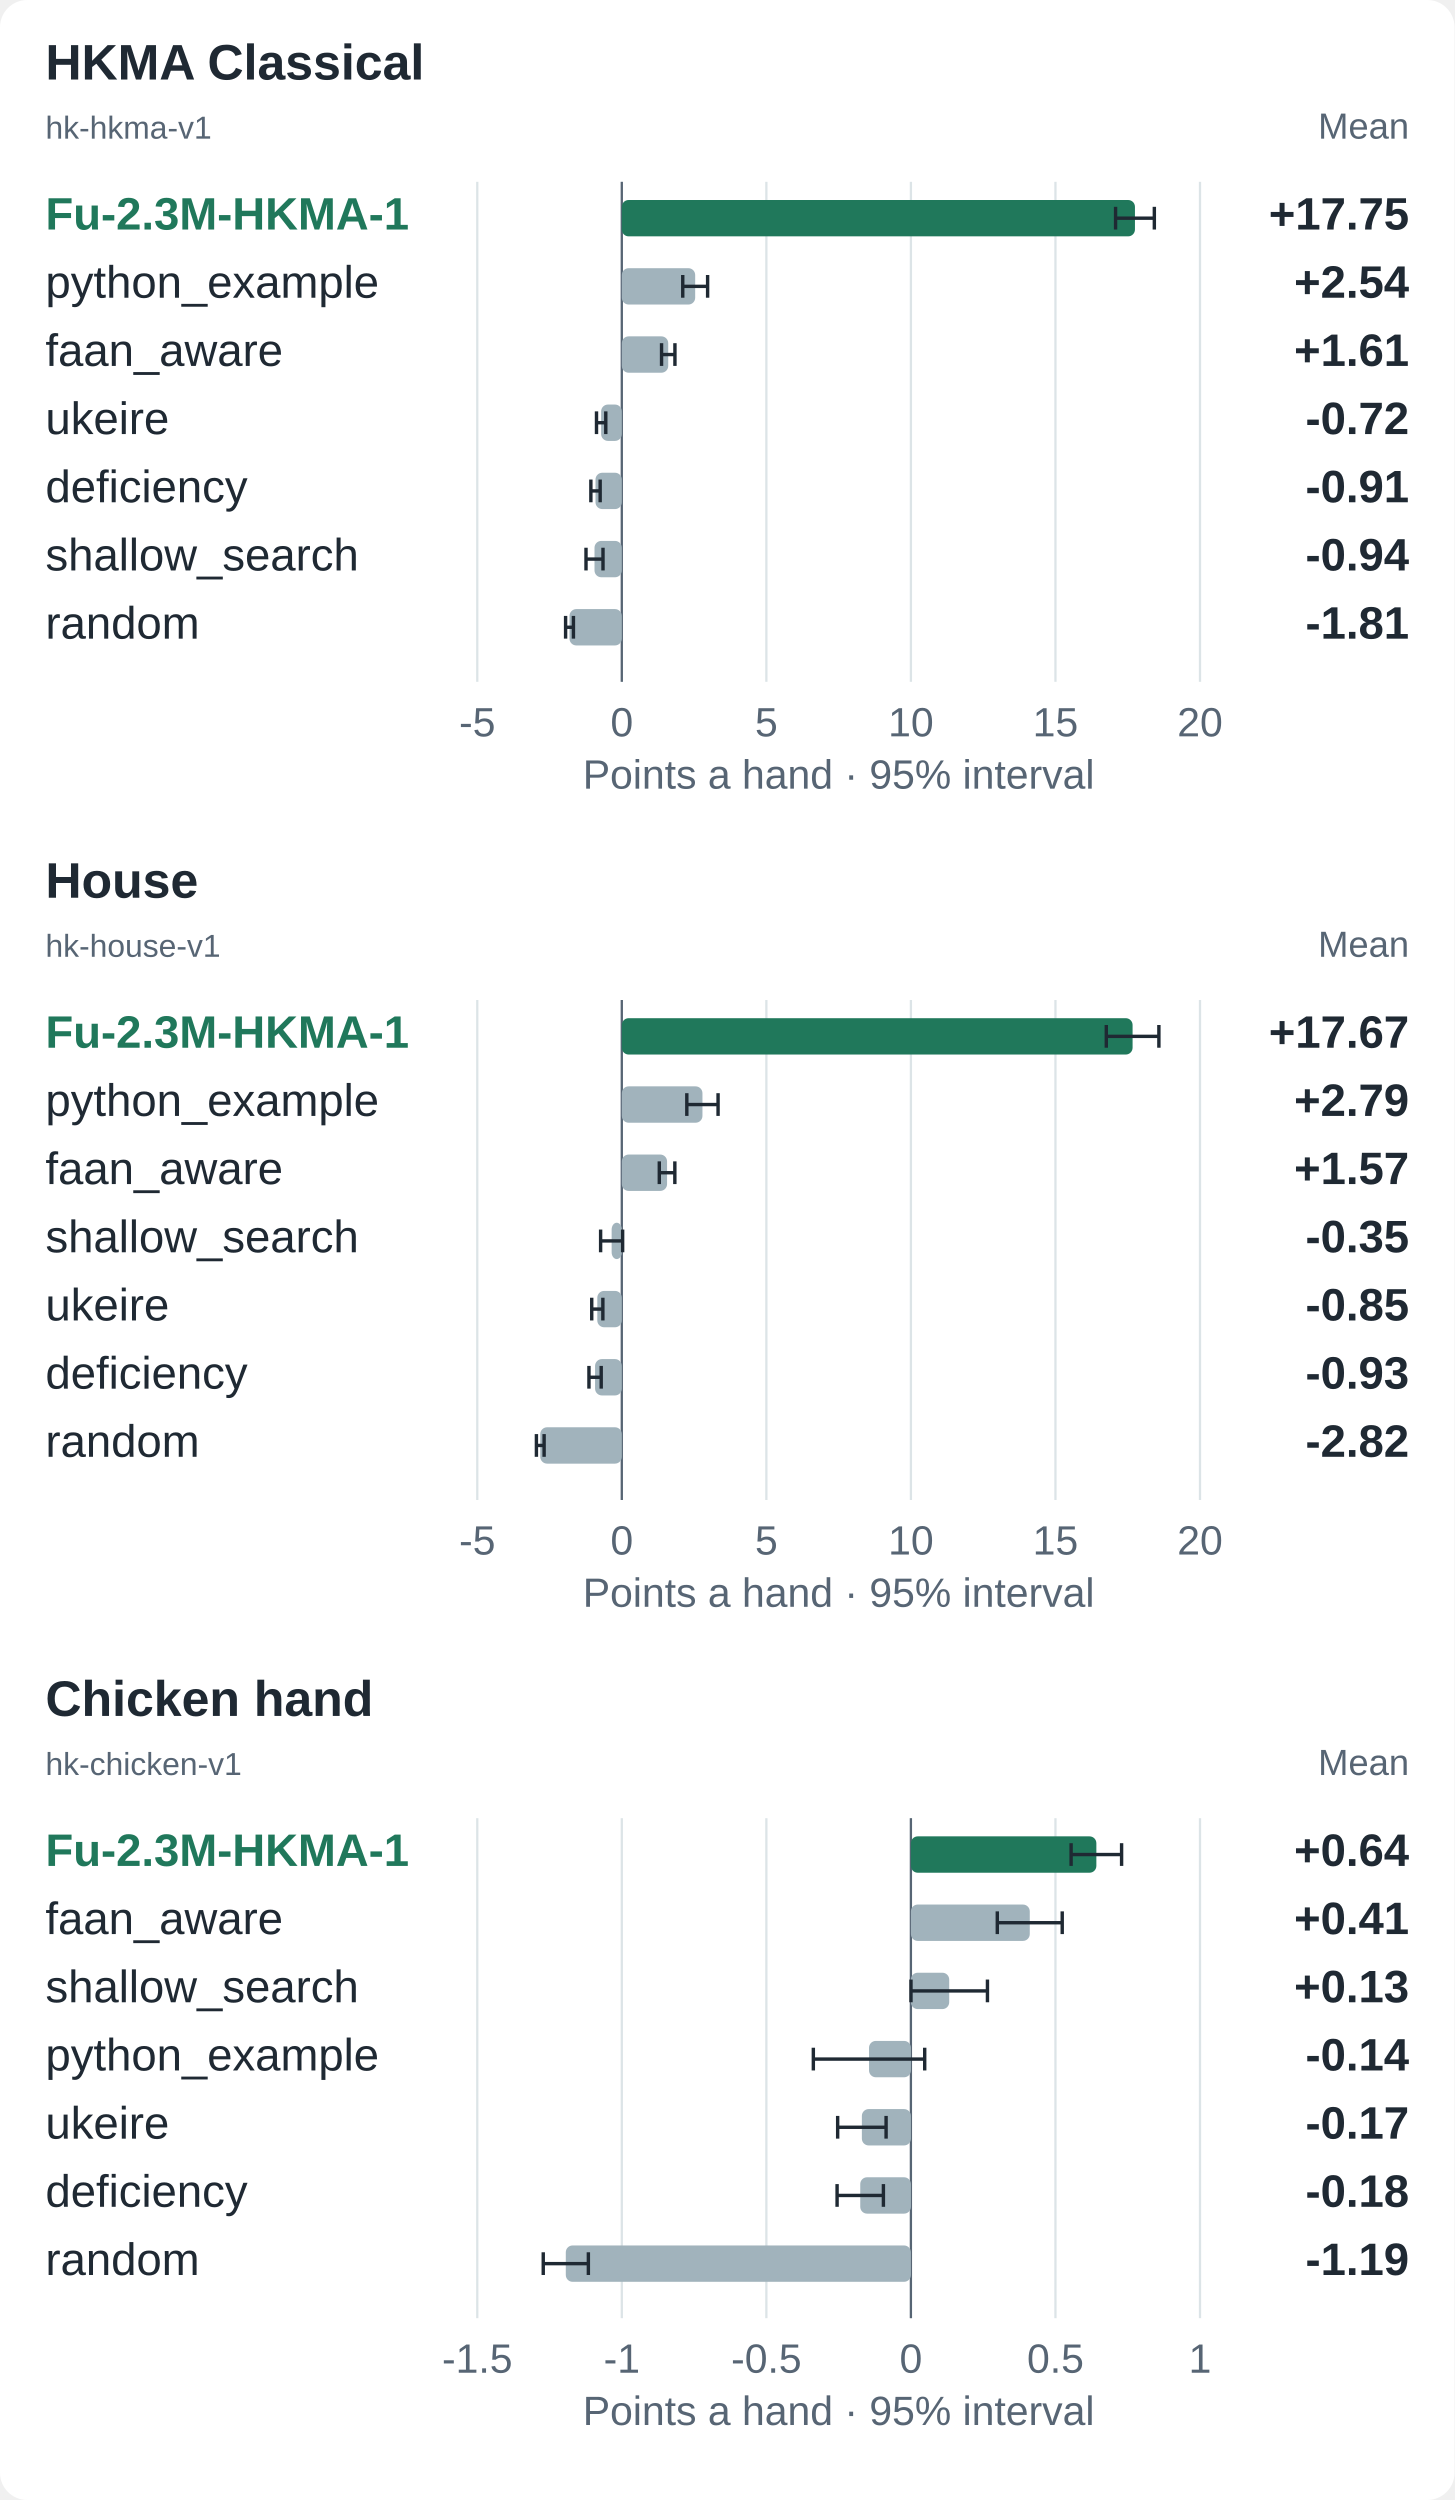
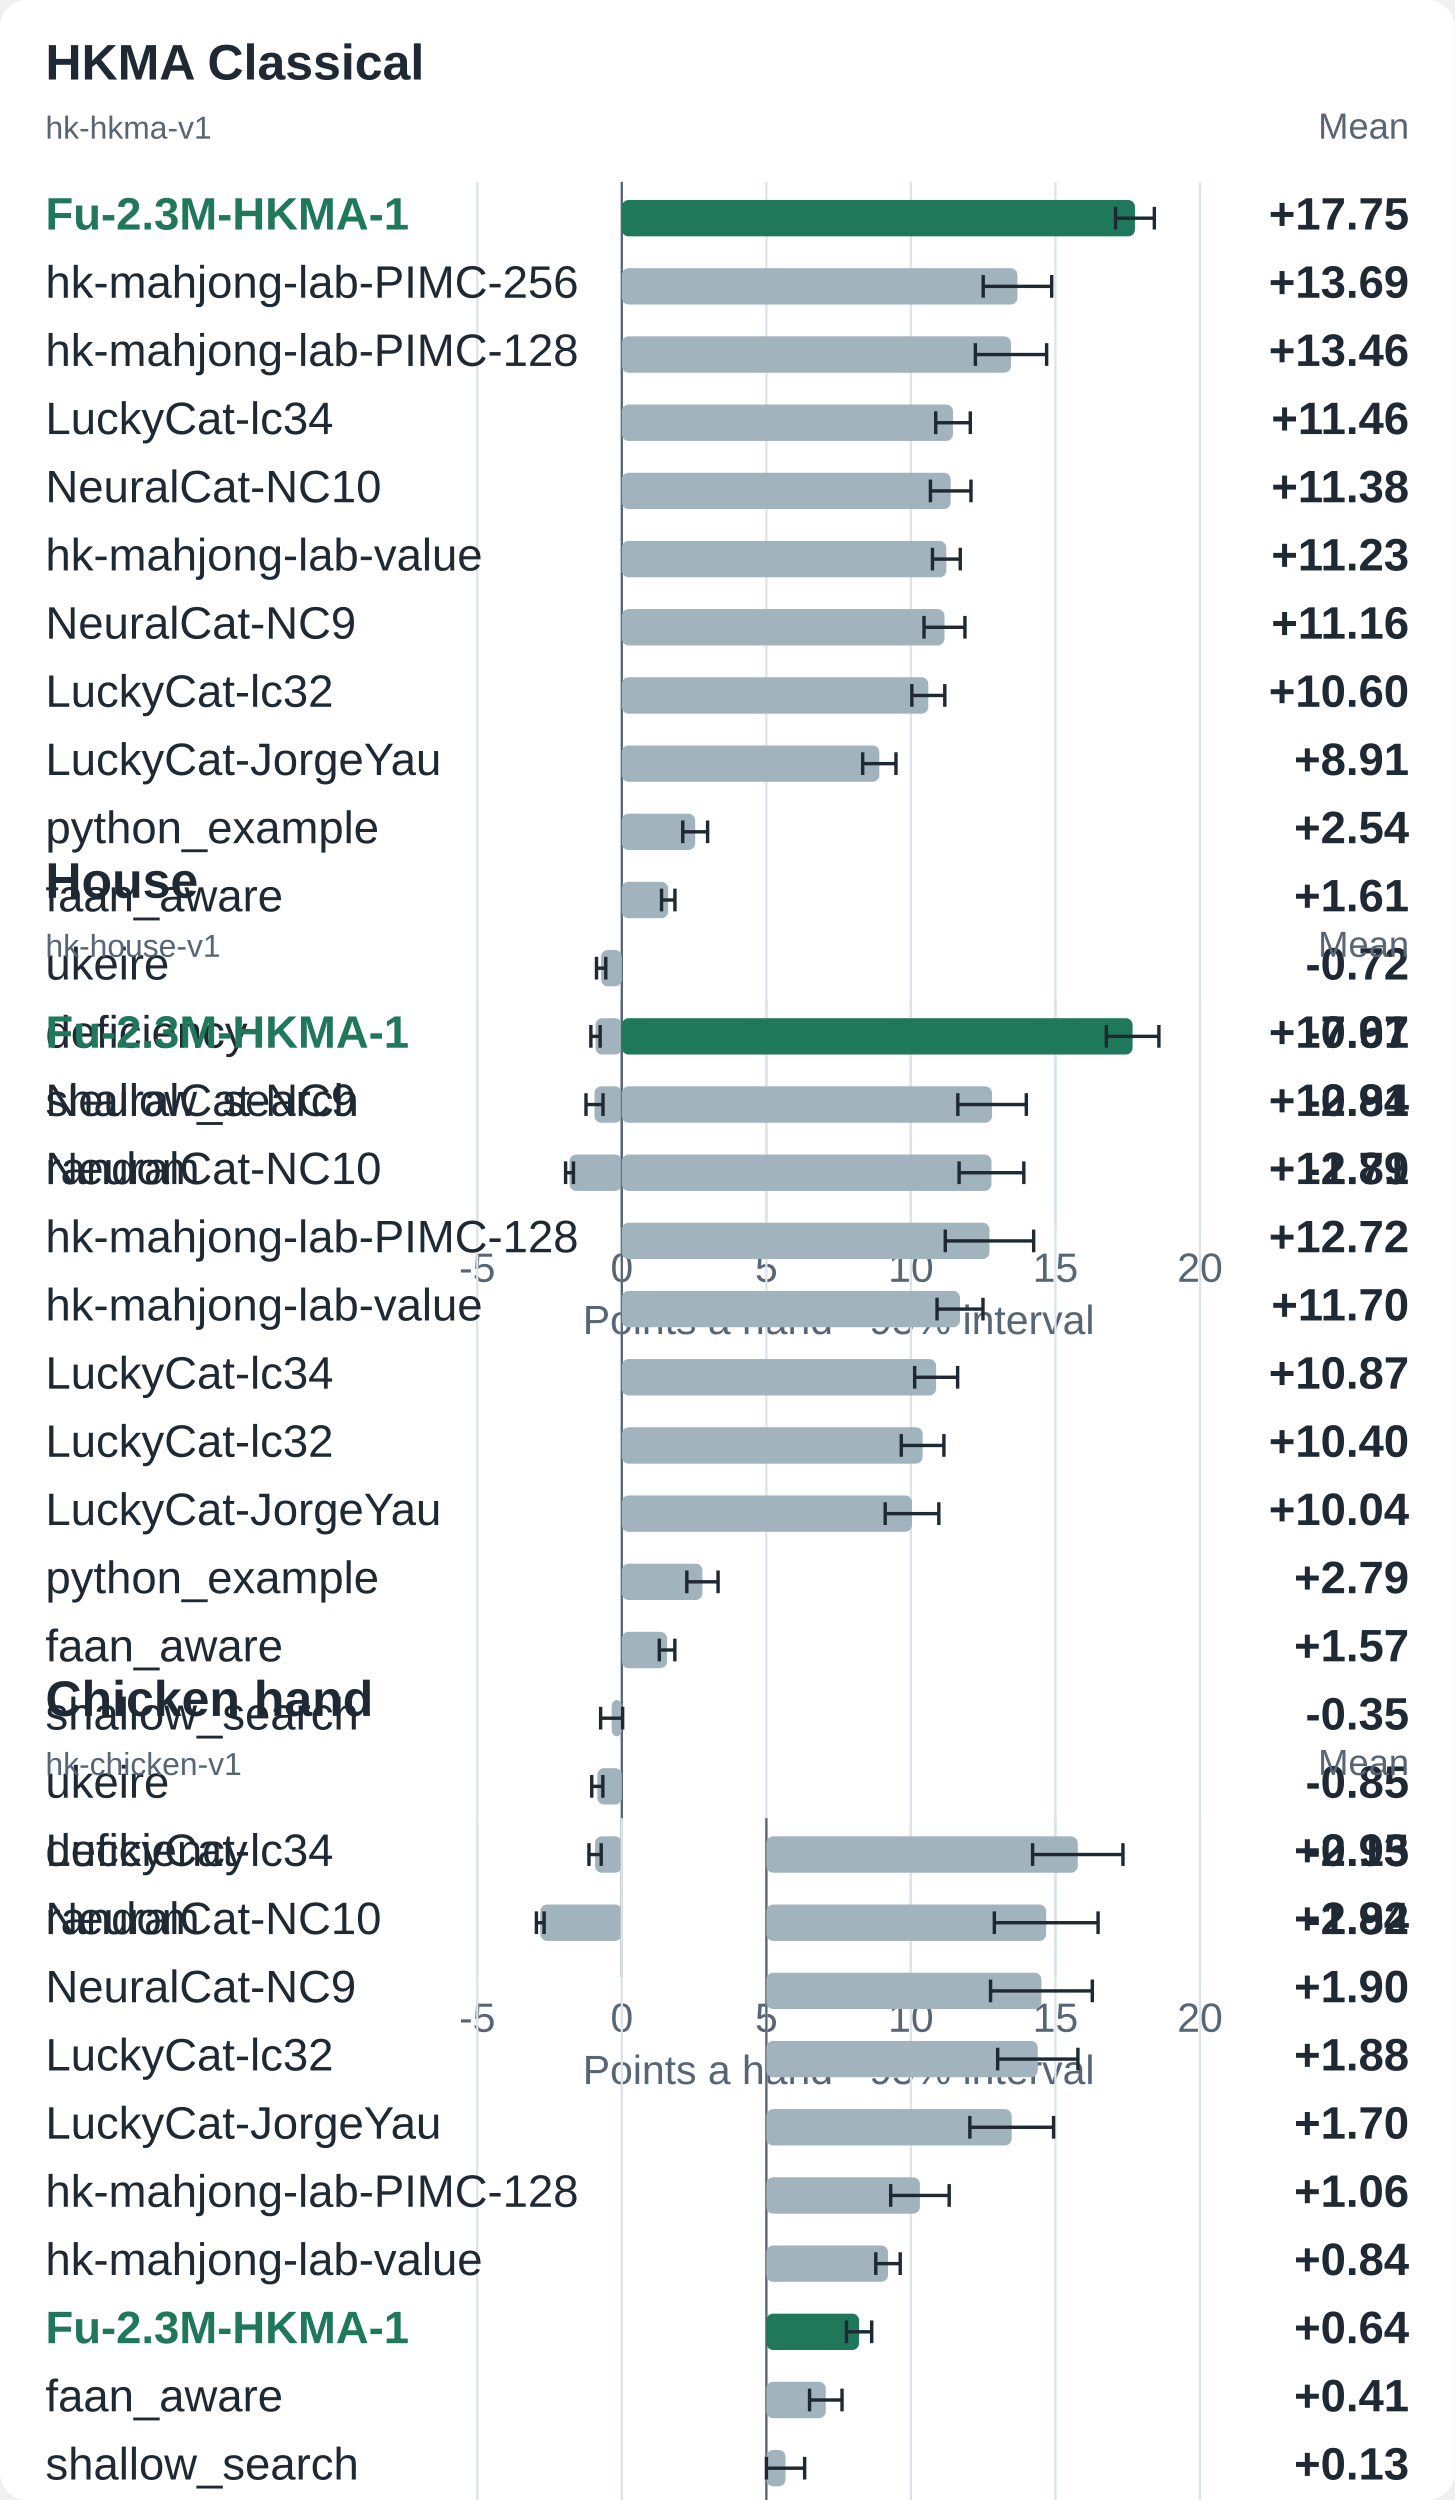
<svg xmlns="http://www.w3.org/2000/svg" viewBox="0 0 640 1100" role="img" aria-labelledby="chart-title chart-desc">
  <rect width="640" height="1100" rx="12" fill="#ffffff" />
  <g font-family="-apple-system,BlinkMacSystemFont,Segoe UI,Arial,sans-serif" fill="#1f2933">
    <text x="20" y="35" font-size="22" font-weight="700">HKMA Classical</text>
    <text x="20" y="61" font-size="14" fill="#576574">hk-hkma-v1</text>
    <text x="620" y="61" font-size="16" text-anchor="end" fill="#576574">Mean</text>
-     <path d="M210.00 80V300" stroke="#dce4e7" />
-     <text x="210.00" y="324" font-size="18" text-anchor="middle" fill="#576574">-5</text>
-     <path d="M273.60 80V300" stroke="#dce4e7" />
-     <text x="273.60" y="324" font-size="18" text-anchor="middle" fill="#576574">0</text>
-     <path d="M337.20 80V300" stroke="#dce4e7" />
-     <text x="337.20" y="324" font-size="18" text-anchor="middle" fill="#576574">5</text>
-     <path d="M400.80 80V300" stroke="#dce4e7" />
-     <text x="400.80" y="324" font-size="18" text-anchor="middle" fill="#576574">10</text>
-     <path d="M464.40 80V300" stroke="#dce4e7" />
-     <text x="464.40" y="324" font-size="18" text-anchor="middle" fill="#576574">15</text>
-     <path d="M528.00 80V300" stroke="#dce4e7" />
-     <text x="528.00" y="324" font-size="18" text-anchor="middle" fill="#576574">20</text>
-     <path d="M273.60 80V300" stroke="#576574" />
+     <path d="M210.00 80V540" stroke="#dce4e7" />
+     <text x="210.00" y="564" font-size="18" text-anchor="middle" fill="#576574">-5</text>
+     <path d="M273.60 80V540" stroke="#dce4e7" />
+     <text x="273.60" y="564" font-size="18" text-anchor="middle" fill="#576574">0</text>
+     <path d="M337.20 80V540" stroke="#dce4e7" />
+     <text x="337.20" y="564" font-size="18" text-anchor="middle" fill="#576574">5</text>
+     <path d="M400.80 80V540" stroke="#dce4e7" />
+     <text x="400.80" y="564" font-size="18" text-anchor="middle" fill="#576574">10</text>
+     <path d="M464.40 80V540" stroke="#dce4e7" />
+     <text x="464.40" y="564" font-size="18" text-anchor="middle" fill="#576574">15</text>
+     <path d="M528.00 80V540" stroke="#dce4e7" />
+     <text x="528.00" y="564" font-size="18" text-anchor="middle" fill="#576574">20</text>
+     <path d="M273.60 80V540" stroke="#576574" />
    <text x="20" y="101" font-size="20" fill="#20785b" font-weight="700">Fu-2.3M-HKMA-1</text>
    <g>
      <rect x="273.60" y="88" width="225.78" height="16" rx="3" fill="#20785b" />
      <path d="M490.85 96H507.91M490.85 91v10M507.91 91v10" stroke="#1f2933" stroke-width="1.5" />
    </g>
    <text x="620" y="101" font-size="20" text-anchor="end" font-weight="600">+17.75</text>
-     <text x="20" y="131" font-size="20" fill="#1f2933" font-weight="400">python_example</text>
-     <g>
-       <rect x="273.60" y="118" width="32.28" height="16" rx="3" fill="#a1b3bc" />
-       <path d="M300.41 126H311.35M300.41 121v10M311.35 121v10" stroke="#1f2933" stroke-width="1.5" />
-     </g>
-     <text x="620" y="131" font-size="20" text-anchor="end" font-weight="600">+2.54</text>
-     <text x="20" y="161" font-size="20" fill="#1f2933" font-weight="400">faan_aware</text>
-     <g>
-       <rect x="273.60" y="148" width="20.42" height="16" rx="3" fill="#a1b3bc" />
-       <path d="M291.08 156H296.97M291.08 151v10M296.97 151v10" stroke="#1f2933" stroke-width="1.5" />
-     </g>
-     <text x="620" y="161" font-size="20" text-anchor="end" font-weight="600">+1.61</text>
-     <text x="20" y="191" font-size="20" fill="#1f2933" font-weight="400">ukeire</text>
-     <g>
-       <rect x="264.50" y="178" width="9.10" height="16" rx="3" fill="#a1b3bc" />
-       <path d="M262.46 186H266.54M262.46 181v10M266.54 181v10" stroke="#1f2933" stroke-width="1.5" />
-     </g>
-     <text x="620" y="191" font-size="20" text-anchor="end" font-weight="600">-0.72</text>
-     <text x="20" y="221" font-size="20" fill="#1f2933" font-weight="400">deficiency</text>
-     <g>
-       <rect x="262.02" y="208" width="11.58" height="16" rx="3" fill="#a1b3bc" />
-       <path d="M259.98 216H264.07M259.98 211v10M264.07 211v10" stroke="#1f2933" stroke-width="1.5" />
-     </g>
-     <text x="620" y="221" font-size="20" text-anchor="end" font-weight="600">-0.91</text>
-     <text x="20" y="251" font-size="20" fill="#1f2933" font-weight="400">shallow_search</text>
-     <g>
-       <rect x="261.58" y="238" width="12.02" height="16" rx="3" fill="#a1b3bc" />
-       <path d="M257.84 246H265.32M257.84 241v10M265.32 241v10" stroke="#1f2933" stroke-width="1.5" />
-     </g>
-     <text x="620" y="251" font-size="20" text-anchor="end" font-weight="600">-0.94</text>
-     <text x="20" y="281" font-size="20" fill="#1f2933" font-weight="400">random</text>
-     <g>
-       <rect x="250.58" y="268" width="23.02" height="16" rx="3" fill="#a1b3bc" />
-       <path d="M248.86 276H252.31M248.86 271v10M252.31 271v10" stroke="#1f2933" stroke-width="1.5" />
-     </g>
-     <text x="620" y="281" font-size="20" text-anchor="end" font-weight="600">-1.81</text>
-     <text x="369" y="347" font-size="18" text-anchor="middle" fill="#576574">Points a hand · 95% interval</text>
+     <text x="20" y="131" font-size="20" fill="#1f2933" font-weight="400">hk-mahjong-lab-PIMC-256</text>
+     <g>
+       <rect x="273.60" y="118" width="174.07" height="16" rx="3" fill="#a1b3bc" />
+       <path d="M432.61 126H462.74M432.61 121v10M462.74 121v10" stroke="#1f2933" stroke-width="1.5" />
+     </g>
+     <text x="620" y="131" font-size="20" text-anchor="end" font-weight="600">+13.69</text>
+     <text x="20" y="161" font-size="20" fill="#1f2933" font-weight="400">hk-mahjong-lab-PIMC-128</text>
+     <g>
+       <rect x="273.60" y="148" width="171.24" height="16" rx="3" fill="#a1b3bc" />
+       <path d="M429.16 156H460.52M429.16 151v10M460.52 151v10" stroke="#1f2933" stroke-width="1.5" />
+     </g>
+     <text x="620" y="161" font-size="20" text-anchor="end" font-weight="600">+13.46</text>
+     <text x="20" y="191" font-size="20" fill="#1f2933" font-weight="400">LuckyCat-lc34</text>
+     <g>
+       <rect x="273.60" y="178" width="145.72" height="16" rx="3" fill="#a1b3bc" />
+       <path d="M411.71 186H426.93M411.71 181v10M426.93 181v10" stroke="#1f2933" stroke-width="1.5" />
+     </g>
+     <text x="620" y="191" font-size="20" text-anchor="end" font-weight="600">+11.46</text>
+     <text x="20" y="221" font-size="20" fill="#1f2933" font-weight="400">NeuralCat-NC10</text>
+     <g>
+       <rect x="273.60" y="208" width="144.71" height="16" rx="3" fill="#a1b3bc" />
+       <path d="M409.39 216H427.23M409.39 211v10M427.23 211v10" stroke="#1f2933" stroke-width="1.5" />
+     </g>
+     <text x="620" y="221" font-size="20" text-anchor="end" font-weight="600">+11.38</text>
+     <text x="20" y="251" font-size="20" fill="#1f2933" font-weight="400">hk-mahjong-lab-value</text>
+     <g>
+       <rect x="273.60" y="238" width="142.79" height="16" rx="3" fill="#a1b3bc" />
+       <path d="M410.28 246H422.51M410.28 241v10M422.51 241v10" stroke="#1f2933" stroke-width="1.5" />
+     </g>
+     <text x="620" y="251" font-size="20" text-anchor="end" font-weight="600">+11.23</text>
+     <text x="20" y="281" font-size="20" fill="#1f2933" font-weight="400">NeuralCat-NC9</text>
+     <g>
+       <rect x="273.60" y="268" width="141.97" height="16" rx="3" fill="#a1b3bc" />
+       <path d="M406.57 276H424.57M406.57 271v10M424.57 271v10" stroke="#1f2933" stroke-width="1.5" />
+     </g>
+     <text x="620" y="281" font-size="20" text-anchor="end" font-weight="600">+11.16</text>
+     <text x="20" y="311" font-size="20" fill="#1f2933" font-weight="400">LuckyCat-lc32</text>
+     <g>
+       <rect x="273.60" y="298" width="134.86" height="16" rx="3" fill="#a1b3bc" />
+       <path d="M401.21 306H415.71M401.21 301v10M415.71 301v10" stroke="#1f2933" stroke-width="1.5" />
+     </g>
+     <text x="620" y="311" font-size="20" text-anchor="end" font-weight="600">+10.60</text>
+     <text x="20" y="341" font-size="20" fill="#1f2933" font-weight="400">LuckyCat-JorgeYau</text>
+     <g>
+       <rect x="273.60" y="328" width="113.30" height="16" rx="3" fill="#a1b3bc" />
+       <path d="M379.58 336H394.23M379.58 331v10M394.23 331v10" stroke="#1f2933" stroke-width="1.5" />
+     </g>
+     <text x="620" y="341" font-size="20" text-anchor="end" font-weight="600">+8.91</text>
+     <text x="20" y="371" font-size="20" fill="#1f2933" font-weight="400">python_example</text>
+     <g>
+       <rect x="273.60" y="358" width="32.28" height="16" rx="3" fill="#a1b3bc" />
+       <path d="M300.41 366H311.35M300.41 361v10M311.35 361v10" stroke="#1f2933" stroke-width="1.5" />
+     </g>
+     <text x="620" y="371" font-size="20" text-anchor="end" font-weight="600">+2.54</text>
+     <text x="20" y="401" font-size="20" fill="#1f2933" font-weight="400">faan_aware</text>
+     <g>
+       <rect x="273.60" y="388" width="20.42" height="16" rx="3" fill="#a1b3bc" />
+       <path d="M291.08 396H296.97M291.08 391v10M296.97 391v10" stroke="#1f2933" stroke-width="1.5" />
+     </g>
+     <text x="620" y="401" font-size="20" text-anchor="end" font-weight="600">+1.61</text>
+     <text x="20" y="431" font-size="20" fill="#1f2933" font-weight="400">ukeire</text>
+     <g>
+       <rect x="264.50" y="418" width="9.10" height="16" rx="3" fill="#a1b3bc" />
+       <path d="M262.46 426H266.54M262.46 421v10M266.54 421v10" stroke="#1f2933" stroke-width="1.5" />
+     </g>
+     <text x="620" y="431" font-size="20" text-anchor="end" font-weight="600">-0.72</text>
+     <text x="20" y="461" font-size="20" fill="#1f2933" font-weight="400">deficiency</text>
+     <g>
+       <rect x="262.02" y="448" width="11.58" height="16" rx="3" fill="#a1b3bc" />
+       <path d="M259.98 456H264.07M259.98 451v10M264.07 451v10" stroke="#1f2933" stroke-width="1.5" />
+     </g>
+     <text x="620" y="461" font-size="20" text-anchor="end" font-weight="600">-0.91</text>
+     <text x="20" y="491" font-size="20" fill="#1f2933" font-weight="400">shallow_search</text>
+     <g>
+       <rect x="261.58" y="478" width="12.02" height="16" rx="3" fill="#a1b3bc" />
+       <path d="M257.84 486H265.32M257.84 481v10M265.32 481v10" stroke="#1f2933" stroke-width="1.5" />
+     </g>
+     <text x="620" y="491" font-size="20" text-anchor="end" font-weight="600">-0.94</text>
+     <text x="20" y="521" font-size="20" fill="#1f2933" font-weight="400">random</text>
+     <g>
+       <rect x="250.58" y="508" width="23.02" height="16" rx="3" fill="#a1b3bc" />
+       <path d="M248.86 516H252.31M248.86 511v10M252.31 511v10" stroke="#1f2933" stroke-width="1.5" />
+     </g>
+     <text x="620" y="521" font-size="20" text-anchor="end" font-weight="600">-1.81</text>
+     <text x="369" y="587" font-size="18" text-anchor="middle" fill="#576574">Points a hand · 95% interval</text>
    <text x="20" y="395" font-size="22" font-weight="700">House</text>
    <text x="20" y="421" font-size="14" fill="#576574">hk-house-v1</text>
    <text x="620" y="421" font-size="16" text-anchor="end" fill="#576574">Mean</text>
-     <path d="M210.00 440V660" stroke="#dce4e7" />
-     <text x="210.00" y="684" font-size="18" text-anchor="middle" fill="#576574">-5</text>
-     <path d="M273.60 440V660" stroke="#dce4e7" />
-     <text x="273.60" y="684" font-size="18" text-anchor="middle" fill="#576574">0</text>
-     <path d="M337.20 440V660" stroke="#dce4e7" />
-     <text x="337.20" y="684" font-size="18" text-anchor="middle" fill="#576574">5</text>
-     <path d="M400.80 440V660" stroke="#dce4e7" />
-     <text x="400.80" y="684" font-size="18" text-anchor="middle" fill="#576574">10</text>
-     <path d="M464.40 440V660" stroke="#dce4e7" />
-     <text x="464.40" y="684" font-size="18" text-anchor="middle" fill="#576574">15</text>
-     <path d="M528.00 440V660" stroke="#dce4e7" />
-     <text x="528.00" y="684" font-size="18" text-anchor="middle" fill="#576574">20</text>
-     <path d="M273.60 440V660" stroke="#576574" />
+     <path d="M210.00 440V870" stroke="#dce4e7" />
+     <text x="210.00" y="894" font-size="18" text-anchor="middle" fill="#576574">-5</text>
+     <path d="M273.60 440V870" stroke="#dce4e7" />
+     <text x="273.60" y="894" font-size="18" text-anchor="middle" fill="#576574">0</text>
+     <path d="M337.20 440V870" stroke="#dce4e7" />
+     <text x="337.20" y="894" font-size="18" text-anchor="middle" fill="#576574">5</text>
+     <path d="M400.80 440V870" stroke="#dce4e7" />
+     <text x="400.80" y="894" font-size="18" text-anchor="middle" fill="#576574">10</text>
+     <path d="M464.40 440V870" stroke="#dce4e7" />
+     <text x="464.40" y="894" font-size="18" text-anchor="middle" fill="#576574">15</text>
+     <path d="M528.00 440V870" stroke="#dce4e7" />
+     <text x="528.00" y="894" font-size="18" text-anchor="middle" fill="#576574">20</text>
+     <path d="M273.60 440V870" stroke="#576574" />
    <text x="20" y="461" font-size="20" fill="#20785b" font-weight="700">Fu-2.3M-HKMA-1</text>
    <g>
      <rect x="273.60" y="448" width="224.74" height="16" rx="3" fill="#20785b" />
      <path d="M486.77 456H509.91M486.77 451v10M509.91 451v10" stroke="#1f2933" stroke-width="1.5" />
    </g>
    <text x="620" y="461" font-size="20" text-anchor="end" font-weight="600">+17.67</text>
-     <text x="20" y="491" font-size="20" fill="#1f2933" font-weight="400">python_example</text>
-     <g>
-       <rect x="273.60" y="478" width="35.48" height="16" rx="3" fill="#a1b3bc" />
-       <path d="M302.20 486H315.95M302.20 481v10M315.95 481v10" stroke="#1f2933" stroke-width="1.5" />
-     </g>
-     <text x="620" y="491" font-size="20" text-anchor="end" font-weight="600">+2.79</text>
-     <text x="20" y="521" font-size="20" fill="#1f2933" font-weight="400">faan_aware</text>
-     <g>
-       <rect x="273.60" y="508" width="19.91" height="16" rx="3" fill="#a1b3bc" />
-       <path d="M290.09 516H296.93M290.09 511v10M296.93 511v10" stroke="#1f2933" stroke-width="1.5" />
-     </g>
-     <text x="620" y="521" font-size="20" text-anchor="end" font-weight="600">+1.57</text>
-     <text x="20" y="551" font-size="20" fill="#1f2933" font-weight="400">shallow_search</text>
-     <g>
-       <rect x="269.12" y="538" width="4.48" height="16" rx="3" fill="#a1b3bc" />
-       <path d="M264.27 546H273.96M264.27 541v10M273.96 541v10" stroke="#1f2933" stroke-width="1.5" />
-     </g>
-     <text x="620" y="551" font-size="20" text-anchor="end" font-weight="600">-0.35</text>
-     <text x="20" y="581" font-size="20" fill="#1f2933" font-weight="400">ukeire</text>
-     <g>
-       <rect x="262.81" y="568" width="10.79" height="16" rx="3" fill="#a1b3bc" />
-       <path d="M260.36 576H265.26M260.36 571v10M265.26 571v10" stroke="#1f2933" stroke-width="1.5" />
-     </g>
-     <text x="620" y="581" font-size="20" text-anchor="end" font-weight="600">-0.85</text>
-     <text x="20" y="611" font-size="20" fill="#1f2933" font-weight="400">deficiency</text>
-     <g>
-       <rect x="261.83" y="598" width="11.77" height="16" rx="3" fill="#a1b3bc" />
-       <path d="M259.14 606H264.53M259.14 601v10M264.53 601v10" stroke="#1f2933" stroke-width="1.5" />
-     </g>
-     <text x="620" y="611" font-size="20" text-anchor="end" font-weight="600">-0.93</text>
-     <text x="20" y="641" font-size="20" fill="#1f2933" font-weight="400">random</text>
-     <g>
-       <rect x="237.72" y="628" width="35.88" height="16" rx="3" fill="#a1b3bc" />
-       <path d="M236.02 636H239.41M236.02 631v10M239.41 631v10" stroke="#1f2933" stroke-width="1.5" />
-     </g>
-     <text x="620" y="641" font-size="20" text-anchor="end" font-weight="600">-2.82</text>
-     <text x="369" y="707" font-size="18" text-anchor="middle" fill="#576574">Points a hand · 95% interval</text>
+     <text x="20" y="491" font-size="20" fill="#1f2933" font-weight="400">NeuralCat-NC9</text>
+     <g>
+       <rect x="273.60" y="478" width="162.91" height="16" rx="3" fill="#a1b3bc" />
+       <path d="M421.44 486H451.58M421.44 481v10M451.58 481v10" stroke="#1f2933" stroke-width="1.5" />
+     </g>
+     <text x="620" y="491" font-size="20" text-anchor="end" font-weight="600">+12.81</text>
+     <text x="20" y="521" font-size="20" fill="#1f2933" font-weight="400">NeuralCat-NC10</text>
+     <g>
+       <rect x="273.60" y="508" width="162.64" height="16" rx="3" fill="#a1b3bc" />
+       <path d="M422.01 516H450.48M422.01 511v10M450.48 511v10" stroke="#1f2933" stroke-width="1.5" />
+     </g>
+     <text x="620" y="521" font-size="20" text-anchor="end" font-weight="600">+12.79</text>
+     <text x="20" y="551" font-size="20" fill="#1f2933" font-weight="400">hk-mahjong-lab-PIMC-128</text>
+     <g>
+       <rect x="273.60" y="538" width="161.77" height="16" rx="3" fill="#a1b3bc" />
+       <path d="M415.92 546H454.81M415.92 541v10M454.81 541v10" stroke="#1f2933" stroke-width="1.5" />
+     </g>
+     <text x="620" y="551" font-size="20" text-anchor="end" font-weight="600">+12.72</text>
+     <text x="20" y="581" font-size="20" fill="#1f2933" font-weight="400">hk-mahjong-lab-value</text>
+     <g>
+       <rect x="273.60" y="568" width="148.80" height="16" rx="3" fill="#a1b3bc" />
+       <path d="M412.30 576H432.51M412.30 571v10M432.51 571v10" stroke="#1f2933" stroke-width="1.5" />
+     </g>
+     <text x="620" y="581" font-size="20" text-anchor="end" font-weight="600">+11.70</text>
+     <text x="20" y="611" font-size="20" fill="#1f2933" font-weight="400">LuckyCat-lc34</text>
+     <g>
+       <rect x="273.60" y="598" width="138.30" height="16" rx="3" fill="#a1b3bc" />
+       <path d="M402.45 606H421.36M402.45 601v10M421.36 601v10" stroke="#1f2933" stroke-width="1.5" />
+     </g>
+     <text x="620" y="611" font-size="20" text-anchor="end" font-weight="600">+10.87</text>
+     <text x="20" y="641" font-size="20" fill="#1f2933" font-weight="400">LuckyCat-lc32</text>
+     <g>
+       <rect x="273.60" y="628" width="132.34" height="16" rx="3" fill="#a1b3bc" />
+       <path d="M396.56 636H415.32M396.56 631v10M415.32 631v10" stroke="#1f2933" stroke-width="1.5" />
+     </g>
+     <text x="620" y="641" font-size="20" text-anchor="end" font-weight="600">+10.40</text>
+     <text x="20" y="671" font-size="20" fill="#1f2933" font-weight="400">LuckyCat-JorgeYau</text>
+     <g>
+       <rect x="273.60" y="658" width="127.68" height="16" rx="3" fill="#a1b3bc" />
+       <path d="M389.49 666H413.08M389.49 661v10M413.08 661v10" stroke="#1f2933" stroke-width="1.5" />
+     </g>
+     <text x="620" y="671" font-size="20" text-anchor="end" font-weight="600">+10.04</text>
+     <text x="20" y="701" font-size="20" fill="#1f2933" font-weight="400">python_example</text>
+     <g>
+       <rect x="273.60" y="688" width="35.48" height="16" rx="3" fill="#a1b3bc" />
+       <path d="M302.20 696H315.95M302.20 691v10M315.95 691v10" stroke="#1f2933" stroke-width="1.5" />
+     </g>
+     <text x="620" y="701" font-size="20" text-anchor="end" font-weight="600">+2.79</text>
+     <text x="20" y="731" font-size="20" fill="#1f2933" font-weight="400">faan_aware</text>
+     <g>
+       <rect x="273.60" y="718" width="19.91" height="16" rx="3" fill="#a1b3bc" />
+       <path d="M290.09 726H296.93M290.09 721v10M296.93 721v10" stroke="#1f2933" stroke-width="1.5" />
+     </g>
+     <text x="620" y="731" font-size="20" text-anchor="end" font-weight="600">+1.57</text>
+     <text x="20" y="761" font-size="20" fill="#1f2933" font-weight="400">shallow_search</text>
+     <g>
+       <rect x="269.12" y="748" width="4.48" height="16" rx="3" fill="#a1b3bc" />
+       <path d="M264.27 756H273.96M264.27 751v10M273.96 751v10" stroke="#1f2933" stroke-width="1.5" />
+     </g>
+     <text x="620" y="761" font-size="20" text-anchor="end" font-weight="600">-0.35</text>
+     <text x="20" y="791" font-size="20" fill="#1f2933" font-weight="400">ukeire</text>
+     <g>
+       <rect x="262.81" y="778" width="10.79" height="16" rx="3" fill="#a1b3bc" />
+       <path d="M260.36 786H265.26M260.36 781v10M265.26 781v10" stroke="#1f2933" stroke-width="1.5" />
+     </g>
+     <text x="620" y="791" font-size="20" text-anchor="end" font-weight="600">-0.85</text>
+     <text x="20" y="821" font-size="20" fill="#1f2933" font-weight="400">deficiency</text>
+     <g>
+       <rect x="261.83" y="808" width="11.77" height="16" rx="3" fill="#a1b3bc" />
+       <path d="M259.14 816H264.53M259.14 811v10M264.53 811v10" stroke="#1f2933" stroke-width="1.5" />
+     </g>
+     <text x="620" y="821" font-size="20" text-anchor="end" font-weight="600">-0.93</text>
+     <text x="20" y="851" font-size="20" fill="#1f2933" font-weight="400">random</text>
+     <g>
+       <rect x="237.72" y="838" width="35.88" height="16" rx="3" fill="#a1b3bc" />
+       <path d="M236.02 846H239.41M236.02 841v10M239.41 841v10" stroke="#1f2933" stroke-width="1.5" />
+     </g>
+     <text x="620" y="851" font-size="20" text-anchor="end" font-weight="600">-2.82</text>
+     <text x="369" y="917" font-size="18" text-anchor="middle" fill="#576574">Points a hand · 95% interval</text>
    <text x="20" y="755" font-size="22" font-weight="700">Chicken hand</text>
    <text x="20" y="781" font-size="14" fill="#576574">hk-chicken-v1</text>
    <text x="620" y="781" font-size="16" text-anchor="end" fill="#576574">Mean</text>
-     <path d="M210.00 800V1020" stroke="#dce4e7" />
-     <text x="210.00" y="1044" font-size="18" text-anchor="middle" fill="#576574">-1.5</text>
-     <path d="M273.60 800V1020" stroke="#dce4e7" />
-     <text x="273.60" y="1044" font-size="18" text-anchor="middle" fill="#576574">-1</text>
-     <path d="M337.20 800V1020" stroke="#dce4e7" />
-     <text x="337.20" y="1044" font-size="18" text-anchor="middle" fill="#576574">-0.5</text>
-     <path d="M400.80 800V1020" stroke="#dce4e7" />
-     <text x="400.80" y="1044" font-size="18" text-anchor="middle" fill="#576574">0</text>
-     <path d="M464.40 800V1020" stroke="#dce4e7" />
-     <text x="464.40" y="1044" font-size="18" text-anchor="middle" fill="#576574">0.5</text>
-     <path d="M528.00 800V1020" stroke="#dce4e7" />
-     <text x="528.00" y="1044" font-size="18" text-anchor="middle" fill="#576574">1</text>
-     <path d="M400.80 800V1020" stroke="#576574" />
-     <text x="20" y="821" font-size="20" fill="#20785b" font-weight="700">Fu-2.3M-HKMA-1</text>
-     <g>
-       <rect x="400.80" y="808" width="81.60" height="16" rx="3" fill="#20785b" />
-       <path d="M471.29 816H493.50M471.29 811v10M493.50 811v10" stroke="#1f2933" stroke-width="1.5" />
-     </g>
-     <text x="620" y="821" font-size="20" text-anchor="end" font-weight="600">+0.64</text>
-     <text x="20" y="851" font-size="20" fill="#1f2933" font-weight="400">faan_aware</text>
-     <g>
-       <rect x="400.80" y="838" width="52.30" height="16" rx="3" fill="#a1b3bc" />
-       <path d="M438.81 846H467.38M438.81 841v10M467.38 841v10" stroke="#1f2933" stroke-width="1.5" />
-     </g>
-     <text x="620" y="851" font-size="20" text-anchor="end" font-weight="600">+0.41</text>
-     <text x="20" y="881" font-size="20" fill="#1f2933" font-weight="400">shallow_search</text>
-     <g>
-       <rect x="400.80" y="868" width="16.85" height="16" rx="3" fill="#a1b3bc" />
-       <path d="M400.83 876H434.48M400.83 871v10M434.48 871v10" stroke="#1f2933" stroke-width="1.5" />
-     </g>
-     <text x="620" y="881" font-size="20" text-anchor="end" font-weight="600">+0.13</text>
-     <text x="20" y="911" font-size="20" fill="#1f2933" font-weight="400">python_example</text>
-     <g>
-       <rect x="382.37" y="898" width="18.43" height="16" rx="3" fill="#a1b3bc" />
-       <path d="M357.87 906H406.87M357.87 901v10M406.87 901v10" stroke="#1f2933" stroke-width="1.5" />
-     </g>
-     <text x="620" y="911" font-size="20" text-anchor="end" font-weight="600">-0.14</text>
-     <text x="20" y="941" font-size="20" fill="#1f2933" font-weight="400">ukeire</text>
-     <g>
-       <rect x="379.22" y="928" width="21.58" height="16" rx="3" fill="#a1b3bc" />
-       <path d="M368.57 936H389.88M368.57 931v10M389.88 931v10" stroke="#1f2933" stroke-width="1.5" />
-     </g>
-     <text x="620" y="941" font-size="20" text-anchor="end" font-weight="600">-0.17</text>
-     <text x="20" y="971" font-size="20" fill="#1f2933" font-weight="400">deficiency</text>
-     <g>
-       <rect x="378.51" y="958" width="22.29" height="16" rx="3" fill="#a1b3bc" />
-       <path d="M368.32 966H388.70M368.32 961v10M388.70 961v10" stroke="#1f2933" stroke-width="1.5" />
-     </g>
-     <text x="620" y="971" font-size="20" text-anchor="end" font-weight="600">-0.18</text>
-     <text x="20" y="1001" font-size="20" fill="#1f2933" font-weight="400">random</text>
-     <g>
-       <rect x="248.95" y="988" width="151.84" height="16" rx="3" fill="#a1b3bc" />
-       <path d="M239.03 996H258.88M239.03 991v10M258.88 991v10" stroke="#1f2933" stroke-width="1.5" />
-     </g>
-     <text x="620" y="1001" font-size="20" text-anchor="end" font-weight="600">-1.19</text>
-     <text x="369" y="1067" font-size="18" text-anchor="middle" fill="#576574">Points a hand · 95% interval</text>
+     <path d="M210.00 800V1230" stroke="#dce4e7" />
+     <text x="210.00" y="1254" font-size="18" text-anchor="middle" fill="#576574">-2</text>
+     <path d="M273.60 800V1230" stroke="#dce4e7" />
+     <text x="273.60" y="1254" font-size="18" text-anchor="middle" fill="#576574">-1</text>
+     <path d="M337.20 800V1230" stroke="#dce4e7" />
+     <text x="337.20" y="1254" font-size="18" text-anchor="middle" fill="#576574">0</text>
+     <path d="M400.80 800V1230" stroke="#dce4e7" />
+     <text x="400.80" y="1254" font-size="18" text-anchor="middle" fill="#576574">1</text>
+     <path d="M464.40 800V1230" stroke="#dce4e7" />
+     <text x="464.40" y="1254" font-size="18" text-anchor="middle" fill="#576574">2</text>
+     <path d="M528.00 800V1230" stroke="#dce4e7" />
+     <text x="528.00" y="1254" font-size="18" text-anchor="middle" fill="#576574">3</text>
+     <path d="M337.20 800V1230" stroke="#576574" />
+     <text x="20" y="821" font-size="20" fill="#1f2933" font-weight="400">LuckyCat-lc34</text>
+     <g>
+       <rect x="337.20" y="808" width="137.03" height="16" rx="3" fill="#a1b3bc" />
+       <path d="M454.35 816H494.10M454.35 811v10M494.10 811v10" stroke="#1f2933" stroke-width="1.5" />
+     </g>
+     <text x="620" y="821" font-size="20" text-anchor="end" font-weight="600">+2.15</text>
+     <text x="20" y="851" font-size="20" fill="#1f2933" font-weight="400">NeuralCat-NC10</text>
+     <g>
+       <rect x="337.20" y="838" width="123.13" height="16" rx="3" fill="#a1b3bc" />
+       <path d="M437.51 846H483.15M437.51 841v10M483.15 841v10" stroke="#1f2933" stroke-width="1.5" />
+     </g>
+     <text x="620" y="851" font-size="20" text-anchor="end" font-weight="600">+1.94</text>
+     <text x="20" y="881" font-size="20" fill="#1f2933" font-weight="400">NeuralCat-NC9</text>
+     <g>
+       <rect x="337.20" y="868" width="121.03" height="16" rx="3" fill="#a1b3bc" />
+       <path d="M435.85 876H480.61M435.85 871v10M480.61 871v10" stroke="#1f2933" stroke-width="1.5" />
+     </g>
+     <text x="620" y="881" font-size="20" text-anchor="end" font-weight="600">+1.90</text>
+     <text x="20" y="911" font-size="20" fill="#1f2933" font-weight="400">LuckyCat-lc32</text>
+     <g>
+       <rect x="337.20" y="898" width="119.42" height="16" rx="3" fill="#a1b3bc" />
+       <path d="M438.97 906H474.28M438.97 901v10M474.28 901v10" stroke="#1f2933" stroke-width="1.5" />
+     </g>
+     <text x="620" y="911" font-size="20" text-anchor="end" font-weight="600">+1.88</text>
+     <text x="20" y="941" font-size="20" fill="#1f2933" font-weight="400">LuckyCat-JorgeYau</text>
+     <g>
+       <rect x="337.20" y="928" width="107.95" height="16" rx="3" fill="#a1b3bc" />
+       <path d="M426.73 936H463.58M426.73 931v10M463.58 931v10" stroke="#1f2933" stroke-width="1.5" />
+     </g>
+     <text x="620" y="941" font-size="20" text-anchor="end" font-weight="600">+1.70</text>
+     <text x="20" y="971" font-size="20" fill="#1f2933" font-weight="400">hk-mahjong-lab-PIMC-128</text>
+     <g>
+       <rect x="337.20" y="958" width="67.57" height="16" rx="3" fill="#a1b3bc" />
+       <path d="M391.91 966H417.64M391.91 961v10M417.64 961v10" stroke="#1f2933" stroke-width="1.5" />
+     </g>
+     <text x="620" y="971" font-size="20" text-anchor="end" font-weight="600">+1.06</text>
+     <text x="20" y="1001" font-size="20" fill="#1f2933" font-weight="400">hk-mahjong-lab-value</text>
+     <g>
+       <rect x="337.20" y="988" width="53.52" height="16" rx="3" fill="#a1b3bc" />
+       <path d="M385.35 996H396.09M385.35 991v10M396.09 991v10" stroke="#1f2933" stroke-width="1.5" />
+     </g>
+     <text x="620" y="1001" font-size="20" text-anchor="end" font-weight="600">+0.84</text>
+     <text x="20" y="1031" font-size="20" fill="#20785b" font-weight="700">Fu-2.3M-HKMA-1</text>
+     <g>
+       <rect x="337.20" y="1018" width="40.80" height="16" rx="3" fill="#20785b" />
+       <path d="M372.45 1026H383.55M372.45 1021v10M383.55 1021v10" stroke="#1f2933" stroke-width="1.5" />
+     </g>
+     <text x="620" y="1031" font-size="20" text-anchor="end" font-weight="600">+0.64</text>
+     <text x="20" y="1061" font-size="20" fill="#1f2933" font-weight="400">faan_aware</text>
+     <g>
+       <rect x="337.20" y="1048" width="26.15" height="16" rx="3" fill="#a1b3bc" />
+       <path d="M356.20 1056H370.49M356.20 1051v10M370.49 1051v10" stroke="#1f2933" stroke-width="1.5" />
+     </g>
+     <text x="620" y="1061" font-size="20" text-anchor="end" font-weight="600">+0.41</text>
+     <text x="20" y="1091" font-size="20" fill="#1f2933" font-weight="400">shallow_search</text>
+     <g>
+       <rect x="337.20" y="1078" width="8.43" height="16" rx="3" fill="#a1b3bc" />
+       <path d="M337.22 1086H354.04M337.22 1081v10M354.04 1081v10" stroke="#1f2933" stroke-width="1.5" />
+     </g>
+     <text x="620" y="1091" font-size="20" text-anchor="end" font-weight="600">+0.13</text>
+     <text x="20" y="1121" font-size="20" fill="#1f2933" font-weight="400">python_example</text>
+     <g>
+       <rect x="327.99" y="1108" width="9.21" height="16" rx="3" fill="#a1b3bc" />
+       <path d="M315.74 1116H340.23M315.74 1111v10M340.23 1111v10" stroke="#1f2933" stroke-width="1.5" />
+     </g>
+     <text x="620" y="1121" font-size="20" text-anchor="end" font-weight="600">-0.14</text>
+     <text x="20" y="1151" font-size="20" fill="#1f2933" font-weight="400">ukeire</text>
+     <g>
+       <rect x="326.41" y="1138" width="10.79" height="16" rx="3" fill="#a1b3bc" />
+       <path d="M321.08 1146H331.74M321.08 1141v10M331.74 1141v10" stroke="#1f2933" stroke-width="1.5" />
+     </g>
+     <text x="620" y="1151" font-size="20" text-anchor="end" font-weight="600">-0.17</text>
+     <text x="20" y="1181" font-size="20" fill="#1f2933" font-weight="400">deficiency</text>
+     <g>
+       <rect x="326.05" y="1168" width="11.15" height="16" rx="3" fill="#a1b3bc" />
+       <path d="M320.96 1176H331.15M320.96 1171v10M331.15 1171v10" stroke="#1f2933" stroke-width="1.5" />
+     </g>
+     <text x="620" y="1181" font-size="20" text-anchor="end" font-weight="600">-0.18</text>
+     <text x="20" y="1211" font-size="20" fill="#1f2933" font-weight="400">random</text>
+     <g>
+       <rect x="261.28" y="1198" width="75.92" height="16" rx="3" fill="#a1b3bc" />
+       <path d="M256.32 1206H266.24M256.32 1201v10M266.24 1201v10" stroke="#1f2933" stroke-width="1.5" />
+     </g>
+     <text x="620" y="1211" font-size="20" text-anchor="end" font-weight="600">-1.19</text>
+     <text x="369" y="1277" font-size="18" text-anchor="middle" fill="#576574">Points a hand · 95% interval</text>
  </g>
</svg>
